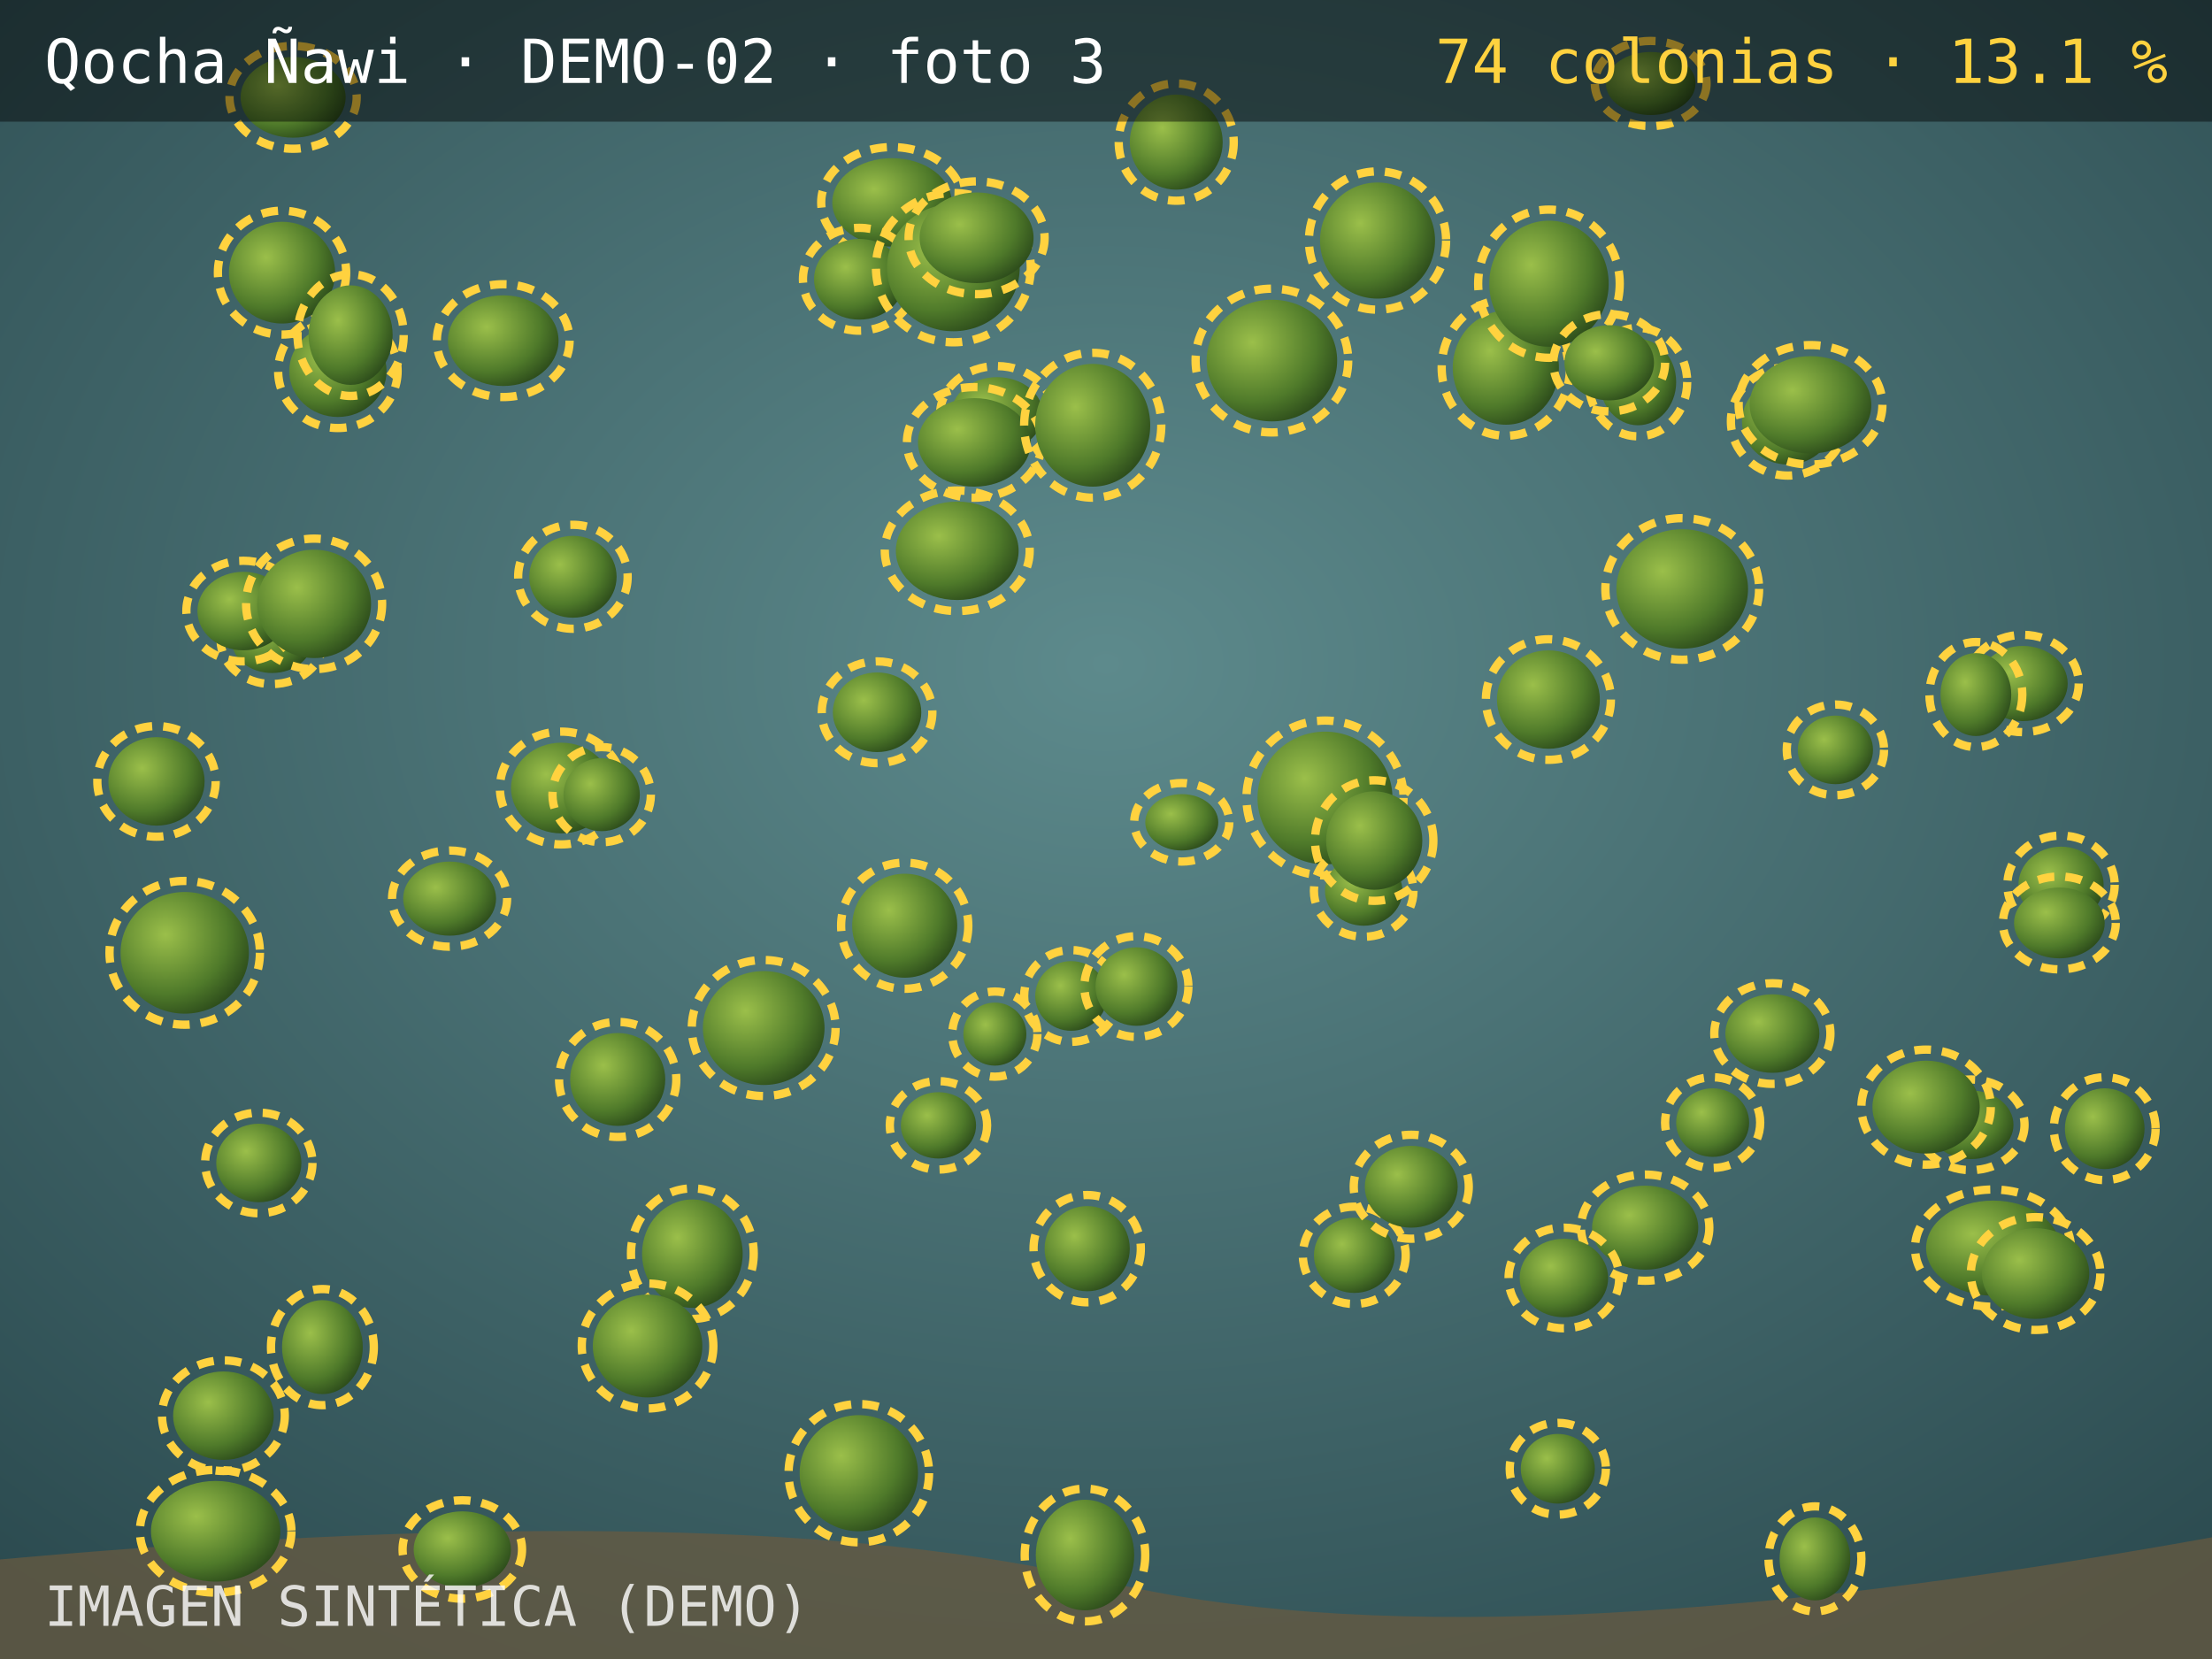
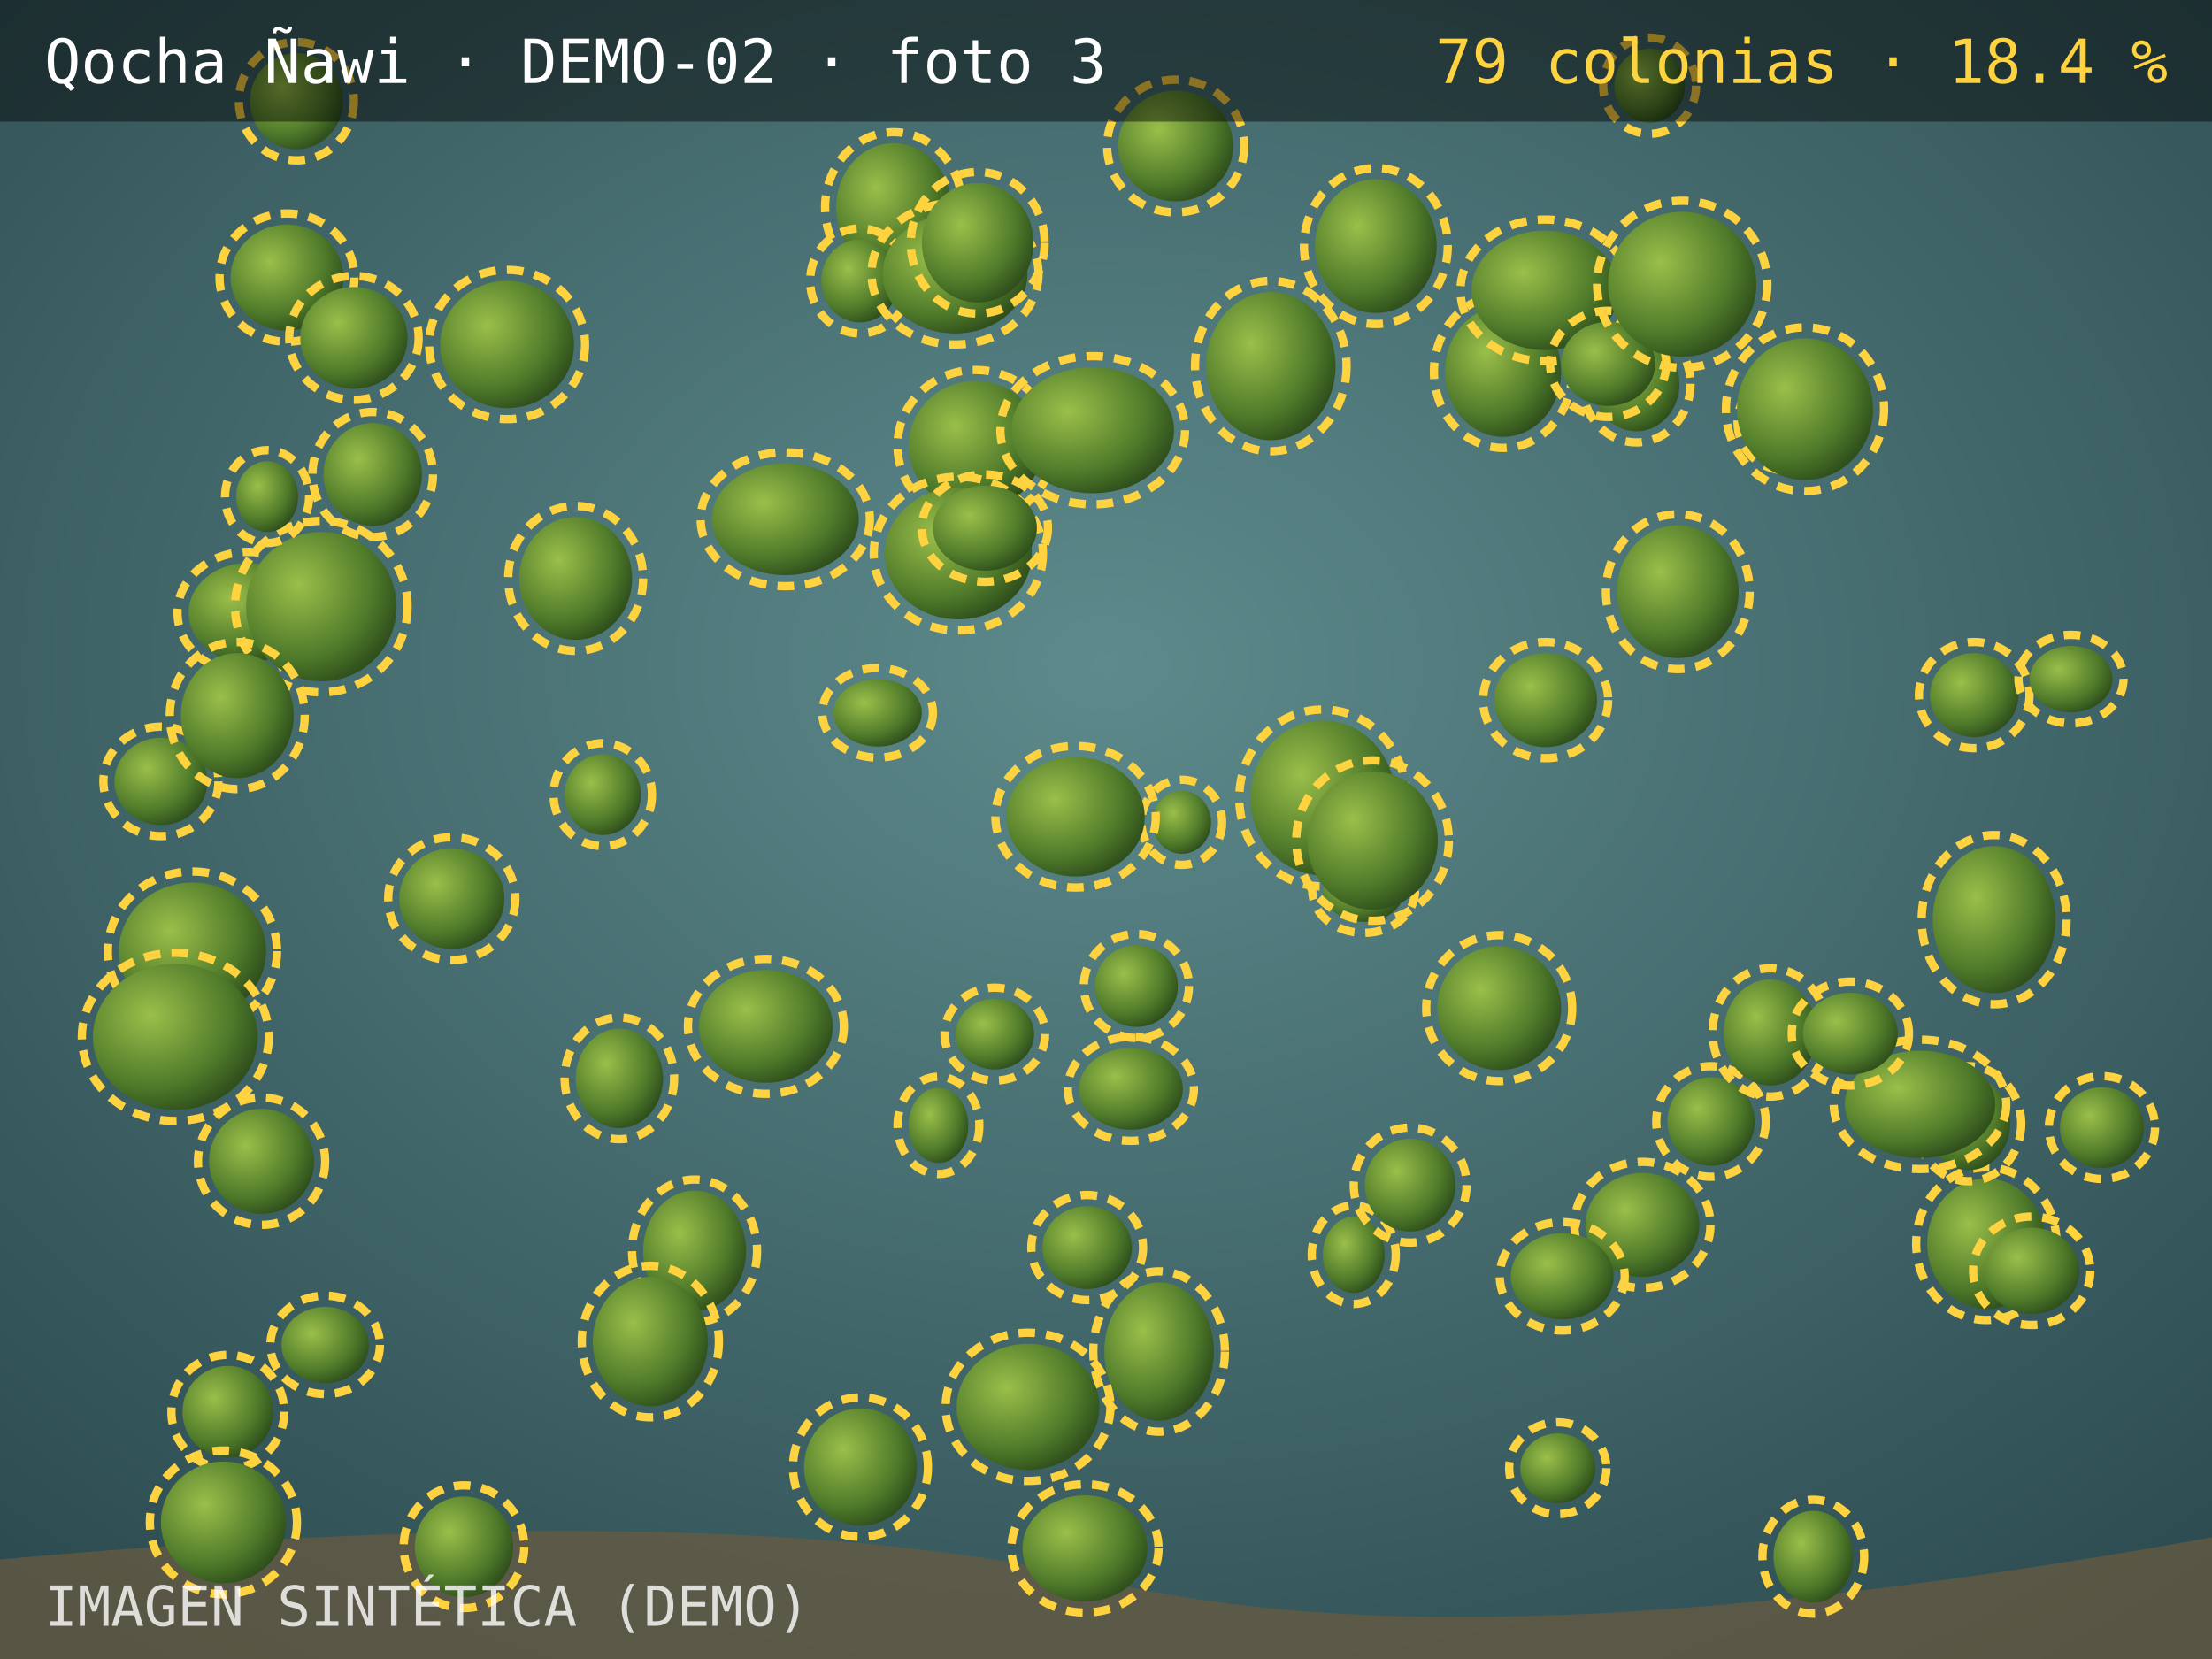
<svg xmlns="http://www.w3.org/2000/svg" viewBox="0 0 400 300">
  <defs>
    <radialGradient id="w" cx="50%" cy="40%" r="75%">
      <stop offset="0" stop-color="#5d8a8c" />
      <stop offset="1" stop-color="#2b4a4f" />
    </radialGradient>
    <radialGradient id="c" cx="35%" cy="35%" r="70%">
      <stop offset="0" stop-color="#9bbf4a" />
      <stop offset=".7" stop-color="#4f7a2a" />
      <stop offset="1" stop-color="#2f4f1c" />
    </radialGradient>
  </defs>
  <rect width="400" height="300" fill="url(#w)" />
  <path d="M0 282 Q 133.333 270 200 286 T 400 278 V 300 H 0 Z" fill="#6b5a3e" opacity=".7" />
  <g>
-     <ellipse cx="61.1" cy="67.1" rx="8.8" ry="8.3" fill="url(#c)" />
-     <ellipse cx="61.1" cy="67.1" rx="10.8" ry="10.3" fill="none" stroke="#ffd23f" stroke-width="1.5" stroke-dasharray="3 2" />
-   </g>
-   <g>
-     <ellipse cx="372.7" cy="160" rx="7.7" ry="6.9" fill="url(#c)" />
-     <ellipse cx="372.7" cy="160" rx="9.7" ry="8.9" fill="none" stroke="#ffd23f" stroke-width="1.5" stroke-dasharray="3 2" />
-   </g>
-   <g>
-     <ellipse cx="101.5" cy="142.5" rx="9.1" ry="8.2" fill="url(#c)" />
-     <ellipse cx="101.5" cy="142.5" rx="11.1" ry="10.2" fill="none" stroke="#ffd23f" stroke-width="1.5" stroke-dasharray="3 2" />
-   </g>
-   <g>
-     <ellipse cx="49.2" cy="115.8" rx="7.3" ry="5.9" fill="url(#c)" />
-     <ellipse cx="49.2" cy="115.8" rx="9.3" ry="7.9" fill="none" stroke="#ffd23f" stroke-width="1.5" stroke-dasharray="3 2" />
-   </g>
-   <g>
-     <ellipse cx="193.7" cy="180.1" rx="6.5" ry="6.3" fill="url(#c)" />
-     <ellipse cx="193.7" cy="180.1" rx="8.5" ry="8.3" fill="none" stroke="#ffd23f" stroke-width="1.5" stroke-dasharray="3 2" />
-   </g>
-   <g>
-     <ellipse cx="163.6" cy="167.4" rx="9.5" ry="9.4" fill="url(#c)" />
-     <ellipse cx="163.6" cy="167.4" rx="11.5" ry="11.4" fill="none" stroke="#ffd23f" stroke-width="1.5" stroke-dasharray="3 2" />
-   </g>
-   <g>
-     <ellipse cx="365.8" cy="123.6" rx="8.1" ry="6.8" fill="url(#c)" />
-     <ellipse cx="365.8" cy="123.6" rx="10.1" ry="8.8" fill="none" stroke="#ffd23f" stroke-width="1.5" stroke-dasharray="3 2" />
-   </g>
-   <g>
-     <ellipse cx="331.9" cy="135.6" rx="6.8" ry="6.2" fill="url(#c)" />
-     <ellipse cx="331.9" cy="135.6" rx="8.8" ry="8.2" fill="none" stroke="#ffd23f" stroke-width="1.5" stroke-dasharray="3 2" />
-   </g>
-   <g>
-     <ellipse cx="180.3" cy="74.9" rx="8.3" ry="6.7" fill="url(#c)" />
-     <ellipse cx="180.3" cy="74.9" rx="10.3" ry="8.7" fill="none" stroke="#ffd23f" stroke-width="1.5" stroke-dasharray="3 2" />
-   </g>
-   <g>
-     <ellipse cx="372.4" cy="166.9" rx="8.2" ry="6.4" fill="url(#c)" />
-     <ellipse cx="372.4" cy="166.9" rx="10.2" ry="8.4" fill="none" stroke="#ffd23f" stroke-width="1.5" stroke-dasharray="3 2" />
-   </g>
-   <g>
-     <ellipse cx="125.2" cy="226.7" rx="9.1" ry="9.8" fill="url(#c)" />
-     <ellipse cx="125.2" cy="226.7" rx="11.1" ry="11.8" fill="none" stroke="#ffd23f" stroke-width="1.5" stroke-dasharray="3 2" />
-   </g>
-   <g>
-     <ellipse cx="280" cy="126.5" rx="9.3" ry="8.9" fill="url(#c)" />
-     <ellipse cx="280" cy="126.5" rx="11.3" ry="10.9" fill="none" stroke="#ffd23f" stroke-width="1.5" stroke-dasharray="3 2" />
-   </g>
-   <g>
-     <ellipse cx="169.7" cy="203.5" rx="6.8" ry="6" fill="url(#c)" />
-     <ellipse cx="169.7" cy="203.5" rx="8.8" ry="8" fill="none" stroke="#ffd23f" stroke-width="1.5" stroke-dasharray="3 2" />
-   </g>
-   <g>
-     <ellipse cx="281.7" cy="265.6" rx="6.7" ry="6.3" fill="url(#c)" />
-     <ellipse cx="281.7" cy="265.6" rx="8.7" ry="8.3" fill="none" stroke="#ffd23f" stroke-width="1.5" stroke-dasharray="3 2" />
-   </g>
-   <g>
-     <ellipse cx="230" cy="65.2" rx="11.8" ry="11" fill="url(#c)" />
-     <ellipse cx="230" cy="65.2" rx="13.8" ry="13" fill="none" stroke="#ffd23f" stroke-width="1.5" stroke-dasharray="3 2" />
-   </g>
-   <g>
-     <ellipse cx="304.2" cy="106.5" rx="11.9" ry="10.8" fill="url(#c)" />
-     <ellipse cx="304.2" cy="106.5" rx="13.9" ry="12.8" fill="none" stroke="#ffd23f" stroke-width="1.5" stroke-dasharray="3 2" />
-   </g>
-   <g>
-     <ellipse cx="357.3" cy="125.6" rx="6.4" ry="7.5" fill="url(#c)" />
-     <ellipse cx="357.3" cy="125.6" rx="8.4" ry="9.5" fill="none" stroke="#ffd23f" stroke-width="1.5" stroke-dasharray="3 2" />
-   </g>
-   <g>
-     <ellipse cx="272.3" cy="66.5" rx="9.6" ry="10.3" fill="url(#c)" />
-     <ellipse cx="272.3" cy="66.5" rx="11.6" ry="12.3" fill="none" stroke="#ffd23f" stroke-width="1.5" stroke-dasharray="3 2" />
-   </g>
-   <g>
-     <ellipse cx="117.1" cy="243.4" rx="9.9" ry="9.3" fill="url(#c)" />
-     <ellipse cx="117.1" cy="243.4" rx="11.9" ry="11.3" fill="none" stroke="#ffd23f" stroke-width="1.5" stroke-dasharray="3 2" />
-   </g>
-   <g>
-     <ellipse cx="44" cy="110.5" rx="8.3" ry="7.1" fill="url(#c)" />
-     <ellipse cx="44" cy="110.5" rx="10.3" ry="9.1" fill="none" stroke="#ffd23f" stroke-width="1.5" stroke-dasharray="3 2" />
-   </g>
-   <g>
-     <ellipse cx="179.9" cy="187" rx="5.7" ry="5.7" fill="url(#c)" />
-     <ellipse cx="179.9" cy="187" rx="7.7" ry="7.7" fill="none" stroke="#ffd23f" stroke-width="1.5" stroke-dasharray="3 2" />
-   </g>
-   <g>
-     <ellipse cx="360.4" cy="225.7" rx="12.1" ry="8.6" fill="url(#c)" />
-     <ellipse cx="360.4" cy="225.7" rx="14.1" ry="10.6" fill="none" stroke="#ffd23f" stroke-width="1.5" stroke-dasharray="3 2" />
-   </g>
-   <g>
-     <ellipse cx="356.4" cy="203.4" rx="7.7" ry="6.2" fill="url(#c)" />
-     <ellipse cx="356.4" cy="203.4" rx="9.7" ry="8.2" fill="none" stroke="#ffd23f" stroke-width="1.5" stroke-dasharray="3 2" />
-   </g>
-   <g>
-     <ellipse cx="213.7" cy="148.7" rx="6.6" ry="5.1" fill="url(#c)" />
-     <ellipse cx="213.7" cy="148.7" rx="8.6" ry="7.1" fill="none" stroke="#ffd23f" stroke-width="1.5" stroke-dasharray="3 2" />
-   </g>
-   <g>
-     <ellipse cx="103.6" cy="104.3" rx="7.9" ry="7.4" fill="url(#c)" />
-     <ellipse cx="103.6" cy="104.3" rx="9.9" ry="9.4" fill="none" stroke="#ffd23f" stroke-width="1.5" stroke-dasharray="3 2" />
-   </g>
-   <g>
-     <ellipse cx="244.9" cy="227" rx="7.3" ry="6.8" fill="url(#c)" />
-     <ellipse cx="244.9" cy="227" rx="9.3" ry="8.8" fill="none" stroke="#ffd23f" stroke-width="1.5" stroke-dasharray="3 2" />
-   </g>
-   <g>
-     <ellipse cx="81.3" cy="162.5" rx="8.4" ry="6.7" fill="url(#c)" />
-     <ellipse cx="81.3" cy="162.5" rx="10.4" ry="8.7" fill="none" stroke="#ffd23f" stroke-width="1.5" stroke-dasharray="3 2" />
-   </g>
-   <g>
-     <ellipse cx="297.5" cy="222" rx="9.6" ry="7.6" fill="url(#c)" />
-     <ellipse cx="297.5" cy="222" rx="11.6" ry="9.6" fill="none" stroke="#ffd23f" stroke-width="1.5" stroke-dasharray="3 2" />
-   </g>
-   <g>
-     <ellipse cx="33.4" cy="172.3" rx="11.6" ry="11" fill="url(#c)" />
-     <ellipse cx="33.4" cy="172.3" rx="13.6" ry="13" fill="none" stroke="#ffd23f" stroke-width="1.5" stroke-dasharray="3 2" />
-   </g>
-   <g>
-     <ellipse cx="40.4" cy="256" rx="9.1" ry="8" fill="url(#c)" />
-     <ellipse cx="40.4" cy="256" rx="11.1" ry="10" fill="none" stroke="#ffd23f" stroke-width="1.5" stroke-dasharray="3 2" />
-   </g>
-   <g>
-     <ellipse cx="53" cy="17.6" rx="9.5" ry="7.3" fill="url(#c)" />
-     <ellipse cx="53" cy="17.6" rx="11.5" ry="9.3" fill="none" stroke="#ffd23f" stroke-width="1.5" stroke-dasharray="3 2" />
-   </g>
-   <g>
-     <ellipse cx="205.5" cy="178.4" rx="7.4" ry="7.1" fill="url(#c)" />
-     <ellipse cx="205.5" cy="178.4" rx="9.4" ry="9.1" fill="none" stroke="#ffd23f" stroke-width="1.5" stroke-dasharray="3 2" />
-   </g>
-   <g>
-     <ellipse cx="280.1" cy="51.3" rx="10.8" ry="11.4" fill="url(#c)" />
-     <ellipse cx="280.1" cy="51.3" rx="12.8" ry="13.4" fill="none" stroke="#ffd23f" stroke-width="1.5" stroke-dasharray="3 2" />
-   </g>
-   <g>
-     <ellipse cx="91" cy="61.6" rx="10" ry="8.2" fill="url(#c)" />
-     <ellipse cx="91" cy="61.6" rx="12" ry="10.2" fill="none" stroke="#ffd23f" stroke-width="1.5" stroke-dasharray="3 2" />
-   </g>
-   <g>
-     <ellipse cx="282.8" cy="231.1" rx="8" ry="7.1" fill="url(#c)" />
-     <ellipse cx="282.8" cy="231.1" rx="10" ry="9.1" fill="none" stroke="#ffd23f" stroke-width="1.5" stroke-dasharray="3 2" />
-   </g>
-   <g>
-     <ellipse cx="161.3" cy="36.6" rx="10.8" ry="8" fill="url(#c)" />
-     <ellipse cx="161.3" cy="36.6" rx="12.8" ry="10" fill="none" stroke="#ffd23f" stroke-width="1.5" stroke-dasharray="3 2" />
-   </g>
-   <g>
-     <ellipse cx="51" cy="49.3" rx="9.6" ry="9.2" fill="url(#c)" />
-     <ellipse cx="51" cy="49.3" rx="11.6" ry="11.2" fill="none" stroke="#ffd23f" stroke-width="1.5" stroke-dasharray="3 2" />
-   </g>
-   <g>
-     <ellipse cx="298.5" cy="15.1" rx="8.1" ry="5.7" fill="url(#c)" />
-     <ellipse cx="298.5" cy="15.1" rx="10.1" ry="7.7" fill="none" stroke="#ffd23f" stroke-width="1.5" stroke-dasharray="3 2" />
-   </g>
-   <g>
-     <ellipse cx="239.6" cy="144.3" rx="12.2" ry="12" fill="url(#c)" />
-     <ellipse cx="239.6" cy="144.3" rx="14.2" ry="14" fill="none" stroke="#ffd23f" stroke-width="1.5" stroke-dasharray="3 2" />
-   </g>
-   <g>
-     <ellipse cx="158.6" cy="128.8" rx="8" ry="7.2" fill="url(#c)" />
-     <ellipse cx="158.6" cy="128.8" rx="10" ry="9.2" fill="none" stroke="#ffd23f" stroke-width="1.5" stroke-dasharray="3 2" />
-   </g>
-   <g>
-     <ellipse cx="111.7" cy="195.2" rx="8.6" ry="8.4" fill="url(#c)" />
-     <ellipse cx="111.7" cy="195.2" rx="10.6" ry="10.4" fill="none" stroke="#ffd23f" stroke-width="1.5" stroke-dasharray="3 2" />
-   </g>
-   <g>
-     <ellipse cx="39" cy="276.9" rx="11.7" ry="9.1" fill="url(#c)" />
-     <ellipse cx="39" cy="276.9" rx="13.7" ry="11.1" fill="none" stroke="#ffd23f" stroke-width="1.5" stroke-dasharray="3 2" />
-   </g>
-   <g>
-     <ellipse cx="56.8" cy="109.2" rx="10.3" ry="9.8" fill="url(#c)" />
-     <ellipse cx="56.8" cy="109.2" rx="12.3" ry="11.8" fill="none" stroke="#ffd23f" stroke-width="1.5" stroke-dasharray="3 2" />
-   </g>
-   <g>
-     <ellipse cx="212.7" cy="25.7" rx="8.4" ry="8.6" fill="url(#c)" />
-     <ellipse cx="212.7" cy="25.7" rx="10.4" ry="10.6" fill="none" stroke="#ffd23f" stroke-width="1.5" stroke-dasharray="3 2" />
-   </g>
-   <g>
-     <ellipse cx="246.6" cy="161.1" rx="7" ry="6.3" fill="url(#c)" />
-     <ellipse cx="246.6" cy="161.1" rx="9" ry="8.3" fill="none" stroke="#ffd23f" stroke-width="1.5" stroke-dasharray="3 2" />
-   </g>
-   <g>
-     <ellipse cx="63.4" cy="60.6" rx="7.6" ry="9" fill="url(#c)" />
-     <ellipse cx="63.4" cy="60.6" rx="9.6" ry="11" fill="none" stroke="#ffd23f" stroke-width="1.5" stroke-dasharray="3 2" />
-   </g>
-   <g>
-     <ellipse cx="155.3" cy="266.4" rx="10.7" ry="10.5" fill="url(#c)" />
-     <ellipse cx="155.3" cy="266.4" rx="12.7" ry="12.5" fill="none" stroke="#ffd23f" stroke-width="1.5" stroke-dasharray="3 2" />
-   </g>
-   <g>
-     <ellipse cx="28.3" cy="141.3" rx="8.7" ry="8" fill="url(#c)" />
-     <ellipse cx="28.3" cy="141.3" rx="10.7" ry="10" fill="none" stroke="#ffd23f" stroke-width="1.5" stroke-dasharray="3 2" />
-   </g>
-   <g>
-     <ellipse cx="83.6" cy="280.2" rx="8.8" ry="6.9" fill="url(#c)" />
-     <ellipse cx="83.6" cy="280.2" rx="10.8" ry="8.9" fill="none" stroke="#ffd23f" stroke-width="1.5" stroke-dasharray="3 2" />
-   </g>
-   <g>
-     <ellipse cx="348.3" cy="200.2" rx="9.7" ry="8.4" fill="url(#c)" />
-     <ellipse cx="348.3" cy="200.2" rx="11.7" ry="10.4" fill="none" stroke="#ffd23f" stroke-width="1.5" stroke-dasharray="3 2" />
-   </g>
-   <g>
-     <ellipse cx="380.6" cy="204.1" rx="7.2" ry="7.3" fill="url(#c)" />
-     <ellipse cx="380.6" cy="204.1" rx="9.2" ry="9.3" fill="none" stroke="#ffd23f" stroke-width="1.5" stroke-dasharray="3 2" />
-   </g>
-   <g>
-     <ellipse cx="155.4" cy="50.5" rx="8.2" ry="7.3" fill="url(#c)" />
-     <ellipse cx="155.4" cy="50.5" rx="10.2" ry="9.3" fill="none" stroke="#ffd23f" stroke-width="1.5" stroke-dasharray="3 2" />
-   </g>
-   <g>
-     <ellipse cx="309.7" cy="203" rx="6.6" ry="6.2" fill="url(#c)" />
-     <ellipse cx="309.7" cy="203" rx="8.6" ry="8.2" fill="none" stroke="#ffd23f" stroke-width="1.5" stroke-dasharray="3 2" />
-   </g>
-   <g>
-     <ellipse cx="176.2" cy="80" rx="10.2" ry="8" fill="url(#c)" />
-     <ellipse cx="176.2" cy="80" rx="12.2" ry="10" fill="none" stroke="#ffd23f" stroke-width="1.5" stroke-dasharray="3 2" />
-   </g>
-   <g>
-     <ellipse cx="196.2" cy="281.2" rx="8.9" ry="10" fill="url(#c)" />
-     <ellipse cx="196.2" cy="281.2" rx="10.9" ry="12" fill="none" stroke="#ffd23f" stroke-width="1.5" stroke-dasharray="3 2" />
-   </g>
-   <g>
-     <ellipse cx="196.6" cy="225.8" rx="7.7" ry="7.7" fill="url(#c)" />
-     <ellipse cx="196.6" cy="225.8" rx="9.7" ry="9.7" fill="none" stroke="#ffd23f" stroke-width="1.5" stroke-dasharray="3 2" />
-   </g>
-   <g>
-     <ellipse cx="323.3" cy="76.2" rx="8.3" ry="7.8" fill="url(#c)" />
-     <ellipse cx="323.3" cy="76.2" rx="10.3" ry="9.8" fill="none" stroke="#ffd23f" stroke-width="1.5" stroke-dasharray="3 2" />
-   </g>
-   <g>
-     <ellipse cx="197.6" cy="76.9" rx="10.4" ry="11.1" fill="url(#c)" />
-     <ellipse cx="197.6" cy="76.9" rx="12.4" ry="13.1" fill="none" stroke="#ffd23f" stroke-width="1.5" stroke-dasharray="3 2" />
-   </g>
-   <g>
-     <ellipse cx="320.5" cy="186.9" rx="8.5" ry="7.1" fill="url(#c)" />
-     <ellipse cx="320.5" cy="186.9" rx="10.5" ry="9.1" fill="none" stroke="#ffd23f" stroke-width="1.5" stroke-dasharray="3 2" />
-   </g>
-   <g>
-     <ellipse cx="327.4" cy="73.2" rx="11" ry="8.8" fill="url(#c)" />
-     <ellipse cx="327.4" cy="73.2" rx="13" ry="10.8" fill="none" stroke="#ffd23f" stroke-width="1.5" stroke-dasharray="3 2" />
-   </g>
-   <g>
-     <ellipse cx="328.2" cy="281.9" rx="6.4" ry="7.5" fill="url(#c)" />
-     <ellipse cx="328.2" cy="281.9" rx="8.4" ry="9.5" fill="none" stroke="#ffd23f" stroke-width="1.5" stroke-dasharray="3 2" />
-   </g>
-   <g>
-     <ellipse cx="172.4" cy="48.4" rx="12" ry="11.5" fill="url(#c)" />
-     <ellipse cx="172.4" cy="48.4" rx="14" ry="13.5" fill="none" stroke="#ffd23f" stroke-width="1.5" stroke-dasharray="3 2" />
-   </g>
-   <g>
-     <ellipse cx="248.5" cy="152" rx="8.7" ry="8.9" fill="url(#c)" />
-     <ellipse cx="248.5" cy="152" rx="10.7" ry="10.9" fill="none" stroke="#ffd23f" stroke-width="1.5" stroke-dasharray="3 2" />
-   </g>
-   <g>
-     <ellipse cx="46.8" cy="210.3" rx="7.7" ry="7.1" fill="url(#c)" />
-     <ellipse cx="46.8" cy="210.3" rx="9.7" ry="9.1" fill="none" stroke="#ffd23f" stroke-width="1.5" stroke-dasharray="3 2" />
-   </g>
-   <g>
-     <ellipse cx="255.2" cy="214.6" rx="8.4" ry="7.4" fill="url(#c)" />
-     <ellipse cx="255.2" cy="214.6" rx="10.4" ry="9.4" fill="none" stroke="#ffd23f" stroke-width="1.5" stroke-dasharray="3 2" />
-   </g>
-   <g>
-     <ellipse cx="249.1" cy="43.5" rx="10.4" ry="10.5" fill="url(#c)" />
-     <ellipse cx="249.1" cy="43.5" rx="12.4" ry="12.5" fill="none" stroke="#ffd23f" stroke-width="1.5" stroke-dasharray="3 2" />
-   </g>
-   <g>
-     <ellipse cx="368.1" cy="230.3" rx="9.7" ry="8.2" fill="url(#c)" />
-     <ellipse cx="368.1" cy="230.3" rx="11.7" ry="10.2" fill="none" stroke="#ffd23f" stroke-width="1.5" stroke-dasharray="3 2" />
-   </g>
-   <g>
-     <ellipse cx="296.2" cy="69.1" rx="6.9" ry="7.8" fill="url(#c)" />
-     <ellipse cx="296.2" cy="69.1" rx="8.9" ry="9.8" fill="none" stroke="#ffd23f" stroke-width="1.5" stroke-dasharray="3 2" />
-   </g>
-   <g>
-     <ellipse cx="176.6" cy="43" rx="10.3" ry="8.2" fill="url(#c)" />
-     <ellipse cx="176.6" cy="43" rx="12.3" ry="10.2" fill="none" stroke="#ffd23f" stroke-width="1.5" stroke-dasharray="3 2" />
-   </g>
-   <g>
-     <ellipse cx="58.3" cy="243.6" rx="7.3" ry="8.5" fill="url(#c)" />
-     <ellipse cx="58.3" cy="243.6" rx="9.3" ry="10.5" fill="none" stroke="#ffd23f" stroke-width="1.5" stroke-dasharray="3 2" />
-   </g>
-   <g>
-     <ellipse cx="108.8" cy="143.7" rx="6.9" ry="6.6" fill="url(#c)" />
-     <ellipse cx="108.8" cy="143.7" rx="8.9" ry="8.6" fill="none" stroke="#ffd23f" stroke-width="1.5" stroke-dasharray="3 2" />
-   </g>
-   <g>
-     <ellipse cx="291" cy="65.6" rx="8.1" ry="6.8" fill="url(#c)" />
-     <ellipse cx="291" cy="65.6" rx="10.1" ry="8.8" fill="none" stroke="#ffd23f" stroke-width="1.5" stroke-dasharray="3 2" />
-   </g>
-   <g>
-     <ellipse cx="173.1" cy="99.6" rx="11.1" ry="8.9" fill="url(#c)" />
-     <ellipse cx="173.1" cy="99.6" rx="13.1" ry="10.9" fill="none" stroke="#ffd23f" stroke-width="1.5" stroke-dasharray="3 2" />
-   </g>
-   <g>
-     <ellipse cx="138.1" cy="185.9" rx="11" ry="10.3" fill="url(#c)" />
-     <ellipse cx="138.1" cy="185.9" rx="13" ry="12.3" fill="none" stroke="#ffd23f" stroke-width="1.5" stroke-dasharray="3 2" />
+     <ellipse cx="125.6" cy="226.2" rx="9.3" ry="10.9" fill="url(#c)" />
+     <ellipse cx="125.6" cy="226.2" rx="11.3" ry="12.9" fill="none" stroke="#ffd23f" stroke-width="1.5" stroke-dasharray="3 2" />
+   </g>
+   <g>
+     <ellipse cx="279.5" cy="126.6" rx="9.3" ry="8.5" fill="url(#c)" />
+     <ellipse cx="279.5" cy="126.6" rx="11.3" ry="10.5" fill="none" stroke="#ffd23f" stroke-width="1.5" stroke-dasharray="3 2" />
+   </g>
+   <g>
+     <ellipse cx="169.7" cy="203.5" rx="5.4" ry="6.8" fill="url(#c)" />
+     <ellipse cx="169.7" cy="203.5" rx="7.4" ry="8.8" fill="none" stroke="#ffd23f" stroke-width="1.5" stroke-dasharray="3 2" />
+   </g>
+   <g>
+     <ellipse cx="281.7" cy="265.5" rx="6.8" ry="6.3" fill="url(#c)" />
+     <ellipse cx="281.7" cy="265.5" rx="8.8" ry="8.3" fill="none" stroke="#ffd23f" stroke-width="1.5" stroke-dasharray="3 2" />
+   </g>
+   <g>
+     <ellipse cx="229.8" cy="66.2" rx="11.7" ry="13.4" fill="url(#c)" />
+     <ellipse cx="229.8" cy="66.2" rx="13.7" ry="15.4" fill="none" stroke="#ffd23f" stroke-width="1.5" stroke-dasharray="3 2" />
+   </g>
+   <g>
+     <ellipse cx="303.4" cy="107" rx="11" ry="12" fill="url(#c)" />
+     <ellipse cx="303.4" cy="107" rx="13" ry="14" fill="none" stroke="#ffd23f" stroke-width="1.5" stroke-dasharray="3 2" />
+   </g>
+   <g>
+     <ellipse cx="357" cy="125.7" rx="8" ry="7.6" fill="url(#c)" />
+     <ellipse cx="357" cy="125.7" rx="10" ry="9.6" fill="none" stroke="#ffd23f" stroke-width="1.5" stroke-dasharray="3 2" />
+   </g>
+   <g>
+     <ellipse cx="271.8" cy="67.2" rx="10.5" ry="11.8" fill="url(#c)" />
+     <ellipse cx="271.8" cy="67.2" rx="12.5" ry="13.8" fill="none" stroke="#ffd23f" stroke-width="1.5" stroke-dasharray="3 2" />
+   </g>
+   <g>
+     <ellipse cx="117.6" cy="242.6" rx="10.4" ry="11.7" fill="url(#c)" />
+     <ellipse cx="117.6" cy="242.6" rx="12.4" ry="13.7" fill="none" stroke="#ffd23f" stroke-width="1.5" stroke-dasharray="3 2" />
+   </g>
+   <g>
+     <ellipse cx="44.8" cy="110.8" rx="10.7" ry="9" fill="url(#c)" />
+     <ellipse cx="44.8" cy="110.8" rx="12.7" ry="11" fill="none" stroke="#ffd23f" stroke-width="1.5" stroke-dasharray="3 2" />
+   </g>
+   <g>
+     <ellipse cx="179.9" cy="187" rx="7.1" ry="6.4" fill="url(#c)" />
+     <ellipse cx="179.9" cy="187" rx="9.1" ry="8.4" fill="none" stroke="#ffd23f" stroke-width="1.5" stroke-dasharray="3 2" />
+   </g>
+   <g>
+     <ellipse cx="359.2" cy="224.9" rx="10.7" ry="11.8" fill="url(#c)" />
+     <ellipse cx="359.2" cy="224.9" rx="12.7" ry="13.8" fill="none" stroke="#ffd23f" stroke-width="1.5" stroke-dasharray="3 2" />
+   </g>
+   <g>
+     <ellipse cx="356" cy="203.2" rx="7.5" ry="8.4" fill="url(#c)" />
+     <ellipse cx="356" cy="203.2" rx="9.5" ry="10.4" fill="none" stroke="#ffd23f" stroke-width="1.5" stroke-dasharray="3 2" />
+   </g>
+   <g>
+     <ellipse cx="213.7" cy="148.7" rx="5.3" ry="5.7" fill="url(#c)" />
+     <ellipse cx="213.7" cy="148.7" rx="7.3" ry="7.7" fill="none" stroke="#ffd23f" stroke-width="1.5" stroke-dasharray="3 2" />
+   </g>
+   <g>
+     <ellipse cx="104.1" cy="104.6" rx="10.2" ry="11.1" fill="url(#c)" />
+     <ellipse cx="104.1" cy="104.6" rx="12.2" ry="13.1" fill="none" stroke="#ffd23f" stroke-width="1.5" stroke-dasharray="3 2" />
+   </g>
+   <g>
+     <ellipse cx="244.8" cy="226.9" rx="5.6" ry="6.9" fill="url(#c)" />
+     <ellipse cx="244.8" cy="226.9" rx="7.6" ry="8.9" fill="none" stroke="#ffd23f" stroke-width="1.5" stroke-dasharray="3 2" />
+   </g>
+   <g>
+     <ellipse cx="81.7" cy="162.5" rx="9.5" ry="9.1" fill="url(#c)" />
+     <ellipse cx="81.7" cy="162.5" rx="11.5" ry="11.1" fill="none" stroke="#ffd23f" stroke-width="1.5" stroke-dasharray="3 2" />
+   </g>
+   <g>
+     <ellipse cx="297" cy="221.5" rx="10.3" ry="9.4" fill="url(#c)" />
+     <ellipse cx="297" cy="221.5" rx="12.3" ry="11.4" fill="none" stroke="#ffd23f" stroke-width="1.5" stroke-dasharray="3 2" />
+   </g>
+   <g>
+     <ellipse cx="34.8" cy="172" rx="13.3" ry="12.4" fill="url(#c)" />
+     <ellipse cx="34.8" cy="172" rx="15.3" ry="14.4" fill="none" stroke="#ffd23f" stroke-width="1.5" stroke-dasharray="3 2" />
+   </g>
+   <g>
+     <ellipse cx="41.2" cy="255.3" rx="8.2" ry="8.3" fill="url(#c)" />
+     <ellipse cx="41.2" cy="255.3" rx="10.2" ry="10.3" fill="none" stroke="#ffd23f" stroke-width="1.5" stroke-dasharray="3 2" />
+   </g>
+   <g>
+     <ellipse cx="53.6" cy="18.3" rx="8.4" ry="8.7" fill="url(#c)" />
+     <ellipse cx="53.6" cy="18.3" rx="10.4" ry="10.7" fill="none" stroke="#ffd23f" stroke-width="1.5" stroke-dasharray="3 2" />
+   </g>
+   <g>
+     <ellipse cx="205.5" cy="178.3" rx="7.5" ry="7.4" fill="url(#c)" />
+     <ellipse cx="205.5" cy="178.3" rx="9.5" ry="9.4" fill="none" stroke="#ffd23f" stroke-width="1.5" stroke-dasharray="3 2" />
+   </g>
+   <g>
+     <ellipse cx="279.4" cy="52.5" rx="13.3" ry="10.8" fill="url(#c)" />
+     <ellipse cx="279.4" cy="52.5" rx="15.3" ry="12.8" fill="none" stroke="#ffd23f" stroke-width="1.5" stroke-dasharray="3 2" />
+   </g>
+   <g>
+     <ellipse cx="91.7" cy="62.3" rx="12.1" ry="11.5" fill="url(#c)" />
+     <ellipse cx="91.7" cy="62.3" rx="14.1" ry="13.5" fill="none" stroke="#ffd23f" stroke-width="1.5" stroke-dasharray="3 2" />
+   </g>
+   <g>
+     <ellipse cx="282.5" cy="230.8" rx="9.3" ry="7.8" fill="url(#c)" />
+     <ellipse cx="282.5" cy="230.8" rx="11.3" ry="9.8" fill="none" stroke="#ffd23f" stroke-width="1.5" stroke-dasharray="3 2" />
+   </g>
+   <g>
+     <ellipse cx="161.6" cy="37.5" rx="10.4" ry="11.6" fill="url(#c)" />
+     <ellipse cx="161.6" cy="37.5" rx="12.4" ry="13.6" fill="none" stroke="#ffd23f" stroke-width="1.5" stroke-dasharray="3 2" />
+   </g>
+   <g>
+     <ellipse cx="51.9" cy="50.2" rx="10.2" ry="9.6" fill="url(#c)" />
+     <ellipse cx="51.9" cy="50.2" rx="12.2" ry="11.6" fill="none" stroke="#ffd23f" stroke-width="1.5" stroke-dasharray="3 2" />
+   </g>
+   <g>
+     <ellipse cx="298.3" cy="15.5" rx="6.4" ry="6.7" fill="url(#c)" />
+     <ellipse cx="298.3" cy="15.5" rx="8.4" ry="8.7" fill="none" stroke="#ffd23f" stroke-width="1.5" stroke-dasharray="3 2" />
+   </g>
+   <g>
+     <ellipse cx="239.2" cy="144.3" rx="13.1" ry="14" fill="url(#c)" />
+     <ellipse cx="239.2" cy="144.3" rx="15.1" ry="16" fill="none" stroke="#ffd23f" stroke-width="1.5" stroke-dasharray="3 2" />
+   </g>
+   <g>
+     <ellipse cx="158.7" cy="128.9" rx="8" ry="6.1" fill="url(#c)" />
+     <ellipse cx="158.7" cy="128.9" rx="10" ry="8.1" fill="none" stroke="#ffd23f" stroke-width="1.5" stroke-dasharray="3 2" />
+   </g>
+   <g>
+     <ellipse cx="112" cy="195" rx="7.9" ry="9" fill="url(#c)" />
+     <ellipse cx="112" cy="195" rx="9.9" ry="11" fill="none" stroke="#ffd23f" stroke-width="1.5" stroke-dasharray="3 2" />
+   </g>
+   <g>
+     <ellipse cx="40.4" cy="275.3" rx="11.3" ry="11" fill="url(#c)" />
+     <ellipse cx="40.4" cy="275.3" rx="13.3" ry="13" fill="none" stroke="#ffd23f" stroke-width="1.5" stroke-dasharray="3 2" />
+   </g>
+   <g>
+     <ellipse cx="58.1" cy="109.7" rx="13.6" ry="13.5" fill="url(#c)" />
+     <ellipse cx="58.1" cy="109.7" rx="15.6" ry="15.5" fill="none" stroke="#ffd23f" stroke-width="1.5" stroke-dasharray="3 2" />
+   </g>
+   <g>
+     <ellipse cx="212.6" cy="26.4" rx="10.4" ry="10" fill="url(#c)" />
+     <ellipse cx="212.6" cy="26.4" rx="12.4" ry="12" fill="none" stroke="#ffd23f" stroke-width="1.5" stroke-dasharray="3 2" />
+   </g>
+   <g>
+     <ellipse cx="246.6" cy="161.1" rx="7.3" ry="5.6" fill="url(#c)" />
+     <ellipse cx="246.6" cy="161.1" rx="9.3" ry="7.6" fill="none" stroke="#ffd23f" stroke-width="1.5" stroke-dasharray="3 2" />
+   </g>
+   <g>
+     <ellipse cx="64" cy="61.1" rx="9.7" ry="9.2" fill="url(#c)" />
+     <ellipse cx="64" cy="61.1" rx="11.7" ry="11.2" fill="none" stroke="#ffd23f" stroke-width="1.5" stroke-dasharray="3 2" />
+   </g>
+   <g>
+     <ellipse cx="155.6" cy="265.3" rx="10.2" ry="10.6" fill="url(#c)" />
+     <ellipse cx="155.6" cy="265.3" rx="12.2" ry="12.6" fill="none" stroke="#ffd23f" stroke-width="1.5" stroke-dasharray="3 2" />
+   </g>
+   <g>
+     <ellipse cx="29.1" cy="141.3" rx="8.4" ry="7.9" fill="url(#c)" />
+     <ellipse cx="29.1" cy="141.3" rx="10.4" ry="9.9" fill="none" stroke="#ffd23f" stroke-width="1.5" stroke-dasharray="3 2" />
+   </g>
+   <g>
+     <ellipse cx="83.9" cy="279.7" rx="8.9" ry="9.1" fill="url(#c)" />
+     <ellipse cx="83.9" cy="279.7" rx="10.9" ry="11.1" fill="none" stroke="#ffd23f" stroke-width="1.5" stroke-dasharray="3 2" />
+   </g>
+   <g>
+     <ellipse cx="347.2" cy="199.7" rx="13.6" ry="9.7" fill="url(#c)" />
+     <ellipse cx="347.2" cy="199.7" rx="15.6" ry="11.7" fill="none" stroke="#ffd23f" stroke-width="1.5" stroke-dasharray="3 2" />
+   </g>
+   <g>
+     <ellipse cx="380.1" cy="203.9" rx="7.6" ry="7.3" fill="url(#c)" />
+     <ellipse cx="380.1" cy="203.9" rx="9.6" ry="9.3" fill="none" stroke="#ffd23f" stroke-width="1.5" stroke-dasharray="3 2" />
+   </g>
+   <g>
+     <ellipse cx="155.5" cy="50.8" rx="7" ry="7.5" fill="url(#c)" />
+     <ellipse cx="155.5" cy="50.8" rx="9" ry="9.5" fill="none" stroke="#ffd23f" stroke-width="1.5" stroke-dasharray="3 2" />
+   </g>
+   <g>
+     <ellipse cx="309.4" cy="202.8" rx="7.9" ry="8" fill="url(#c)" />
+     <ellipse cx="309.4" cy="202.8" rx="9.9" ry="10" fill="none" stroke="#ffd23f" stroke-width="1.5" stroke-dasharray="3 2" />
+   </g>
+   <g>
+     <ellipse cx="176.4" cy="80.6" rx="12.1" ry="11.7" fill="url(#c)" />
+     <ellipse cx="176.4" cy="80.6" rx="14.1" ry="13.7" fill="none" stroke="#ffd23f" stroke-width="1.5" stroke-dasharray="3 2" />
+   </g>
+   <g>
+     <ellipse cx="196.2" cy="280" rx="11.3" ry="9.6" fill="url(#c)" />
+     <ellipse cx="196.2" cy="280" rx="13.3" ry="11.6" fill="none" stroke="#ffd23f" stroke-width="1.5" stroke-dasharray="3 2" />
+   </g>
+   <g>
+     <ellipse cx="196.6" cy="225.6" rx="8.1" ry="7.5" fill="url(#c)" />
+     <ellipse cx="196.6" cy="225.6" rx="10.1" ry="9.5" fill="none" stroke="#ffd23f" stroke-width="1.5" stroke-dasharray="3 2" />
+   </g>
+   <g>
+     <ellipse cx="323.1" cy="76.4" rx="6.9" ry="6.7" fill="url(#c)" />
+     <ellipse cx="323.1" cy="76.4" rx="8.9" ry="8.7" fill="none" stroke="#ffd23f" stroke-width="1.5" stroke-dasharray="3 2" />
+   </g>
+   <g>
+     <ellipse cx="197.6" cy="77.8" rx="14.7" ry="11.4" fill="url(#c)" />
+     <ellipse cx="197.6" cy="77.8" rx="16.7" ry="13.4" fill="none" stroke="#ffd23f" stroke-width="1.5" stroke-dasharray="3 2" />
+   </g>
+   <g>
+     <ellipse cx="320.1" cy="186.7" rx="8.4" ry="9.6" fill="url(#c)" />
+     <ellipse cx="320.1" cy="186.7" rx="10.4" ry="11.6" fill="none" stroke="#ffd23f" stroke-width="1.5" stroke-dasharray="3 2" />
+   </g>
+   <g>
+     <ellipse cx="326.4" cy="74" rx="12.3" ry="12.8" fill="url(#c)" />
+     <ellipse cx="326.4" cy="74" rx="14.3" ry="14.8" fill="none" stroke="#ffd23f" stroke-width="1.5" stroke-dasharray="3 2" />
+   </g>
+   <g>
+     <ellipse cx="327.9" cy="281.5" rx="7.2" ry="8.3" fill="url(#c)" />
+     <ellipse cx="327.9" cy="281.5" rx="9.2" ry="10.3" fill="none" stroke="#ffd23f" stroke-width="1.5" stroke-dasharray="3 2" />
+   </g>
+   <g>
+     <ellipse cx="172.7" cy="49.5" rx="13.1" ry="10.8" fill="url(#c)" />
+     <ellipse cx="172.7" cy="49.5" rx="15.1" ry="12.8" fill="none" stroke="#ffd23f" stroke-width="1.5" stroke-dasharray="3 2" />
+   </g>
+   <g>
+     <ellipse cx="248.2" cy="152" rx="11.8" ry="12.5" fill="url(#c)" />
+     <ellipse cx="248.2" cy="152" rx="13.8" ry="14.5" fill="none" stroke="#ffd23f" stroke-width="1.5" stroke-dasharray="3 2" />
+   </g>
+   <g>
+     <ellipse cx="47.3" cy="210" rx="9.5" ry="9.5" fill="url(#c)" />
+     <ellipse cx="47.3" cy="210" rx="11.5" ry="11.5" fill="none" stroke="#ffd23f" stroke-width="1.5" stroke-dasharray="3 2" />
+   </g>
+   <g>
+     <ellipse cx="255" cy="214.3" rx="8.2" ry="8.4" fill="url(#c)" />
+     <ellipse cx="255" cy="214.3" rx="10.2" ry="10.4" fill="none" stroke="#ffd23f" stroke-width="1.5" stroke-dasharray="3 2" />
+   </g>
+   <g>
+     <ellipse cx="248.8" cy="44.5" rx="11" ry="12.1" fill="url(#c)" />
+     <ellipse cx="248.8" cy="44.5" rx="13" ry="14.1" fill="none" stroke="#ffd23f" stroke-width="1.5" stroke-dasharray="3 2" />
+   </g>
+   <g>
+     <ellipse cx="367.4" cy="229.8" rx="8.6" ry="7.8" fill="url(#c)" />
+     <ellipse cx="367.4" cy="229.8" rx="10.6" ry="9.8" fill="none" stroke="#ffd23f" stroke-width="1.5" stroke-dasharray="3 2" />
+   </g>
+   <g>
+     <ellipse cx="295.9" cy="69.4" rx="7.8" ry="8.6" fill="url(#c)" />
+     <ellipse cx="295.9" cy="69.4" rx="9.8" ry="10.6" fill="none" stroke="#ffd23f" stroke-width="1.5" stroke-dasharray="3 2" />
+   </g>
+   <g>
+     <ellipse cx="176.8" cy="43.9" rx="10.1" ry="10.8" fill="url(#c)" />
+     <ellipse cx="176.8" cy="43.9" rx="12.1" ry="12.8" fill="none" stroke="#ffd23f" stroke-width="1.5" stroke-dasharray="3 2" />
+   </g>
+   <g>
+     <ellipse cx="58.8" cy="243.2" rx="7.9" ry="6.9" fill="url(#c)" />
+     <ellipse cx="58.8" cy="243.2" rx="9.9" ry="8.9" fill="none" stroke="#ffd23f" stroke-width="1.5" stroke-dasharray="3 2" />
+   </g>
+   <g>
+     <ellipse cx="109" cy="143.7" rx="6.9" ry="7.3" fill="url(#c)" />
+     <ellipse cx="109" cy="143.7" rx="8.9" ry="9.3" fill="none" stroke="#ffd23f" stroke-width="1.5" stroke-dasharray="3 2" />
+   </g>
+   <g>
+     <ellipse cx="290.8" cy="65.8" rx="8.5" ry="7.6" fill="url(#c)" />
+     <ellipse cx="290.8" cy="65.8" rx="10.5" ry="9.6" fill="none" stroke="#ffd23f" stroke-width="1.5" stroke-dasharray="3 2" />
+   </g>
+   <g>
+     <ellipse cx="173.3" cy="100.1" rx="13.3" ry="11.9" fill="url(#c)" />
+     <ellipse cx="173.3" cy="100.1" rx="15.3" ry="13.9" fill="none" stroke="#ffd23f" stroke-width="1.5" stroke-dasharray="3 2" />
+   </g>
+   <g>
+     <ellipse cx="138.5" cy="185.6" rx="12.1" ry="10.2" fill="url(#c)" />
+     <ellipse cx="138.5" cy="185.6" rx="14.1" ry="12.2" fill="none" stroke="#ffd23f" stroke-width="1.5" stroke-dasharray="3 2" />
+   </g>
+   <g>
+     <ellipse cx="360.6" cy="166.3" rx="11.1" ry="13.3" fill="url(#c)" />
+     <ellipse cx="360.6" cy="166.3" rx="13.1" ry="15.3" fill="none" stroke="#ffd23f" stroke-width="1.5" stroke-dasharray="3 2" />
+   </g>
+   <g>
+     <ellipse cx="334.6" cy="186.9" rx="8.6" ry="7.4" fill="url(#c)" />
+     <ellipse cx="334.6" cy="186.9" rx="10.6" ry="9.4" fill="none" stroke="#ffd23f" stroke-width="1.5" stroke-dasharray="3 2" />
+   </g>
+   <g>
+     <ellipse cx="142" cy="93.9" rx="13.3" ry="10.1" fill="url(#c)" />
+     <ellipse cx="142" cy="93.9" rx="15.3" ry="12.1" fill="none" stroke="#ffd23f" stroke-width="1.5" stroke-dasharray="3 2" />
+   </g>
+   <g>
+     <ellipse cx="204.5" cy="196.9" rx="9.4" ry="7.4" fill="url(#c)" />
+     <ellipse cx="204.5" cy="196.9" rx="11.4" ry="9.4" fill="none" stroke="#ffd23f" stroke-width="1.5" stroke-dasharray="3 2" />
+   </g>
+   <g>
+     <ellipse cx="67.4" cy="85.8" rx="8.9" ry="9.3" fill="url(#c)" />
+     <ellipse cx="67.4" cy="85.8" rx="10.9" ry="11.3" fill="none" stroke="#ffd23f" stroke-width="1.5" stroke-dasharray="3 2" />
+   </g>
+   <g>
+     <ellipse cx="374.5" cy="122.8" rx="7.5" ry="6" fill="url(#c)" />
+     <ellipse cx="374.5" cy="122.8" rx="9.5" ry="8" fill="none" stroke="#ffd23f" stroke-width="1.5" stroke-dasharray="3 2" />
+   </g>
+   <g>
+     <ellipse cx="42.9" cy="129.4" rx="10.2" ry="11.3" fill="url(#c)" />
+     <ellipse cx="42.9" cy="129.4" rx="12.2" ry="13.3" fill="none" stroke="#ffd23f" stroke-width="1.5" stroke-dasharray="3 2" />
+   </g>
+   <g>
+     <ellipse cx="194.5" cy="147.7" rx="12.5" ry="10.8" fill="url(#c)" />
+     <ellipse cx="194.5" cy="147.7" rx="14.5" ry="12.8" fill="none" stroke="#ffd23f" stroke-width="1.5" stroke-dasharray="3 2" />
+   </g>
+   <g>
+     <ellipse cx="209.6" cy="244.4" rx="9.9" ry="12.5" fill="url(#c)" />
+     <ellipse cx="209.6" cy="244.4" rx="11.9" ry="14.5" fill="none" stroke="#ffd23f" stroke-width="1.5" stroke-dasharray="3 2" />
+   </g>
+   <g>
+     <ellipse cx="271.1" cy="182.3" rx="11.2" ry="11.2" fill="url(#c)" />
+     <ellipse cx="271.1" cy="182.3" rx="13.2" ry="13.2" fill="none" stroke="#ffd23f" stroke-width="1.5" stroke-dasharray="3 2" />
+   </g>
+   <g>
+     <ellipse cx="304.2" cy="51.4" rx="13.4" ry="13.1" fill="url(#c)" />
+     <ellipse cx="304.2" cy="51.4" rx="15.4" ry="15.1" fill="none" stroke="#ffd23f" stroke-width="1.5" stroke-dasharray="3 2" />
+   </g>
+   <g>
+     <ellipse cx="185.9" cy="254.4" rx="12.9" ry="11.4" fill="url(#c)" />
+     <ellipse cx="185.9" cy="254.4" rx="14.9" ry="13.4" fill="none" stroke="#ffd23f" stroke-width="1.5" stroke-dasharray="3 2" />
+   </g>
+   <g>
+     <ellipse cx="178.1" cy="95.5" rx="9.4" ry="7.7" fill="url(#c)" />
+     <ellipse cx="178.1" cy="95.5" rx="11.4" ry="9.7" fill="none" stroke="#ffd23f" stroke-width="1.5" stroke-dasharray="3 2" />
+   </g>
+   <g>
+     <ellipse cx="48.3" cy="89.8" rx="5.6" ry="6.4" fill="url(#c)" />
+     <ellipse cx="48.3" cy="89.8" rx="7.6" ry="8.4" fill="none" stroke="#ffd23f" stroke-width="1.5" stroke-dasharray="3 2" />
+   </g>
+   <g>
+     <ellipse cx="31.7" cy="187.5" rx="14.9" ry="13.2" fill="url(#c)" />
+     <ellipse cx="31.7" cy="187.5" rx="16.9" ry="15.2" fill="none" stroke="#ffd23f" stroke-width="1.5" stroke-dasharray="3 2" />
  </g>
  <rect x="0" y="0" width="400" height="22" fill="#000" opacity=".45" />
  <text x="8" y="15" font-family="monospace" font-size="11" fill="#fff">Qocha Ñawi · DEMO-02 · foto 3</text>
-   <text x="392" y="15" font-family="monospace" font-size="11" fill="#ffd23f" text-anchor="end">74 colonias · 13.1 %</text>
+   <text x="392" y="15" font-family="monospace" font-size="11" fill="#ffd23f" text-anchor="end">79 colonias · 18.4 %</text>
  <text x="8" y="294" font-family="monospace" font-size="10" fill="#fff" opacity=".8">IMAGEN SINTÉTICA (DEMO)</text>
</svg>
